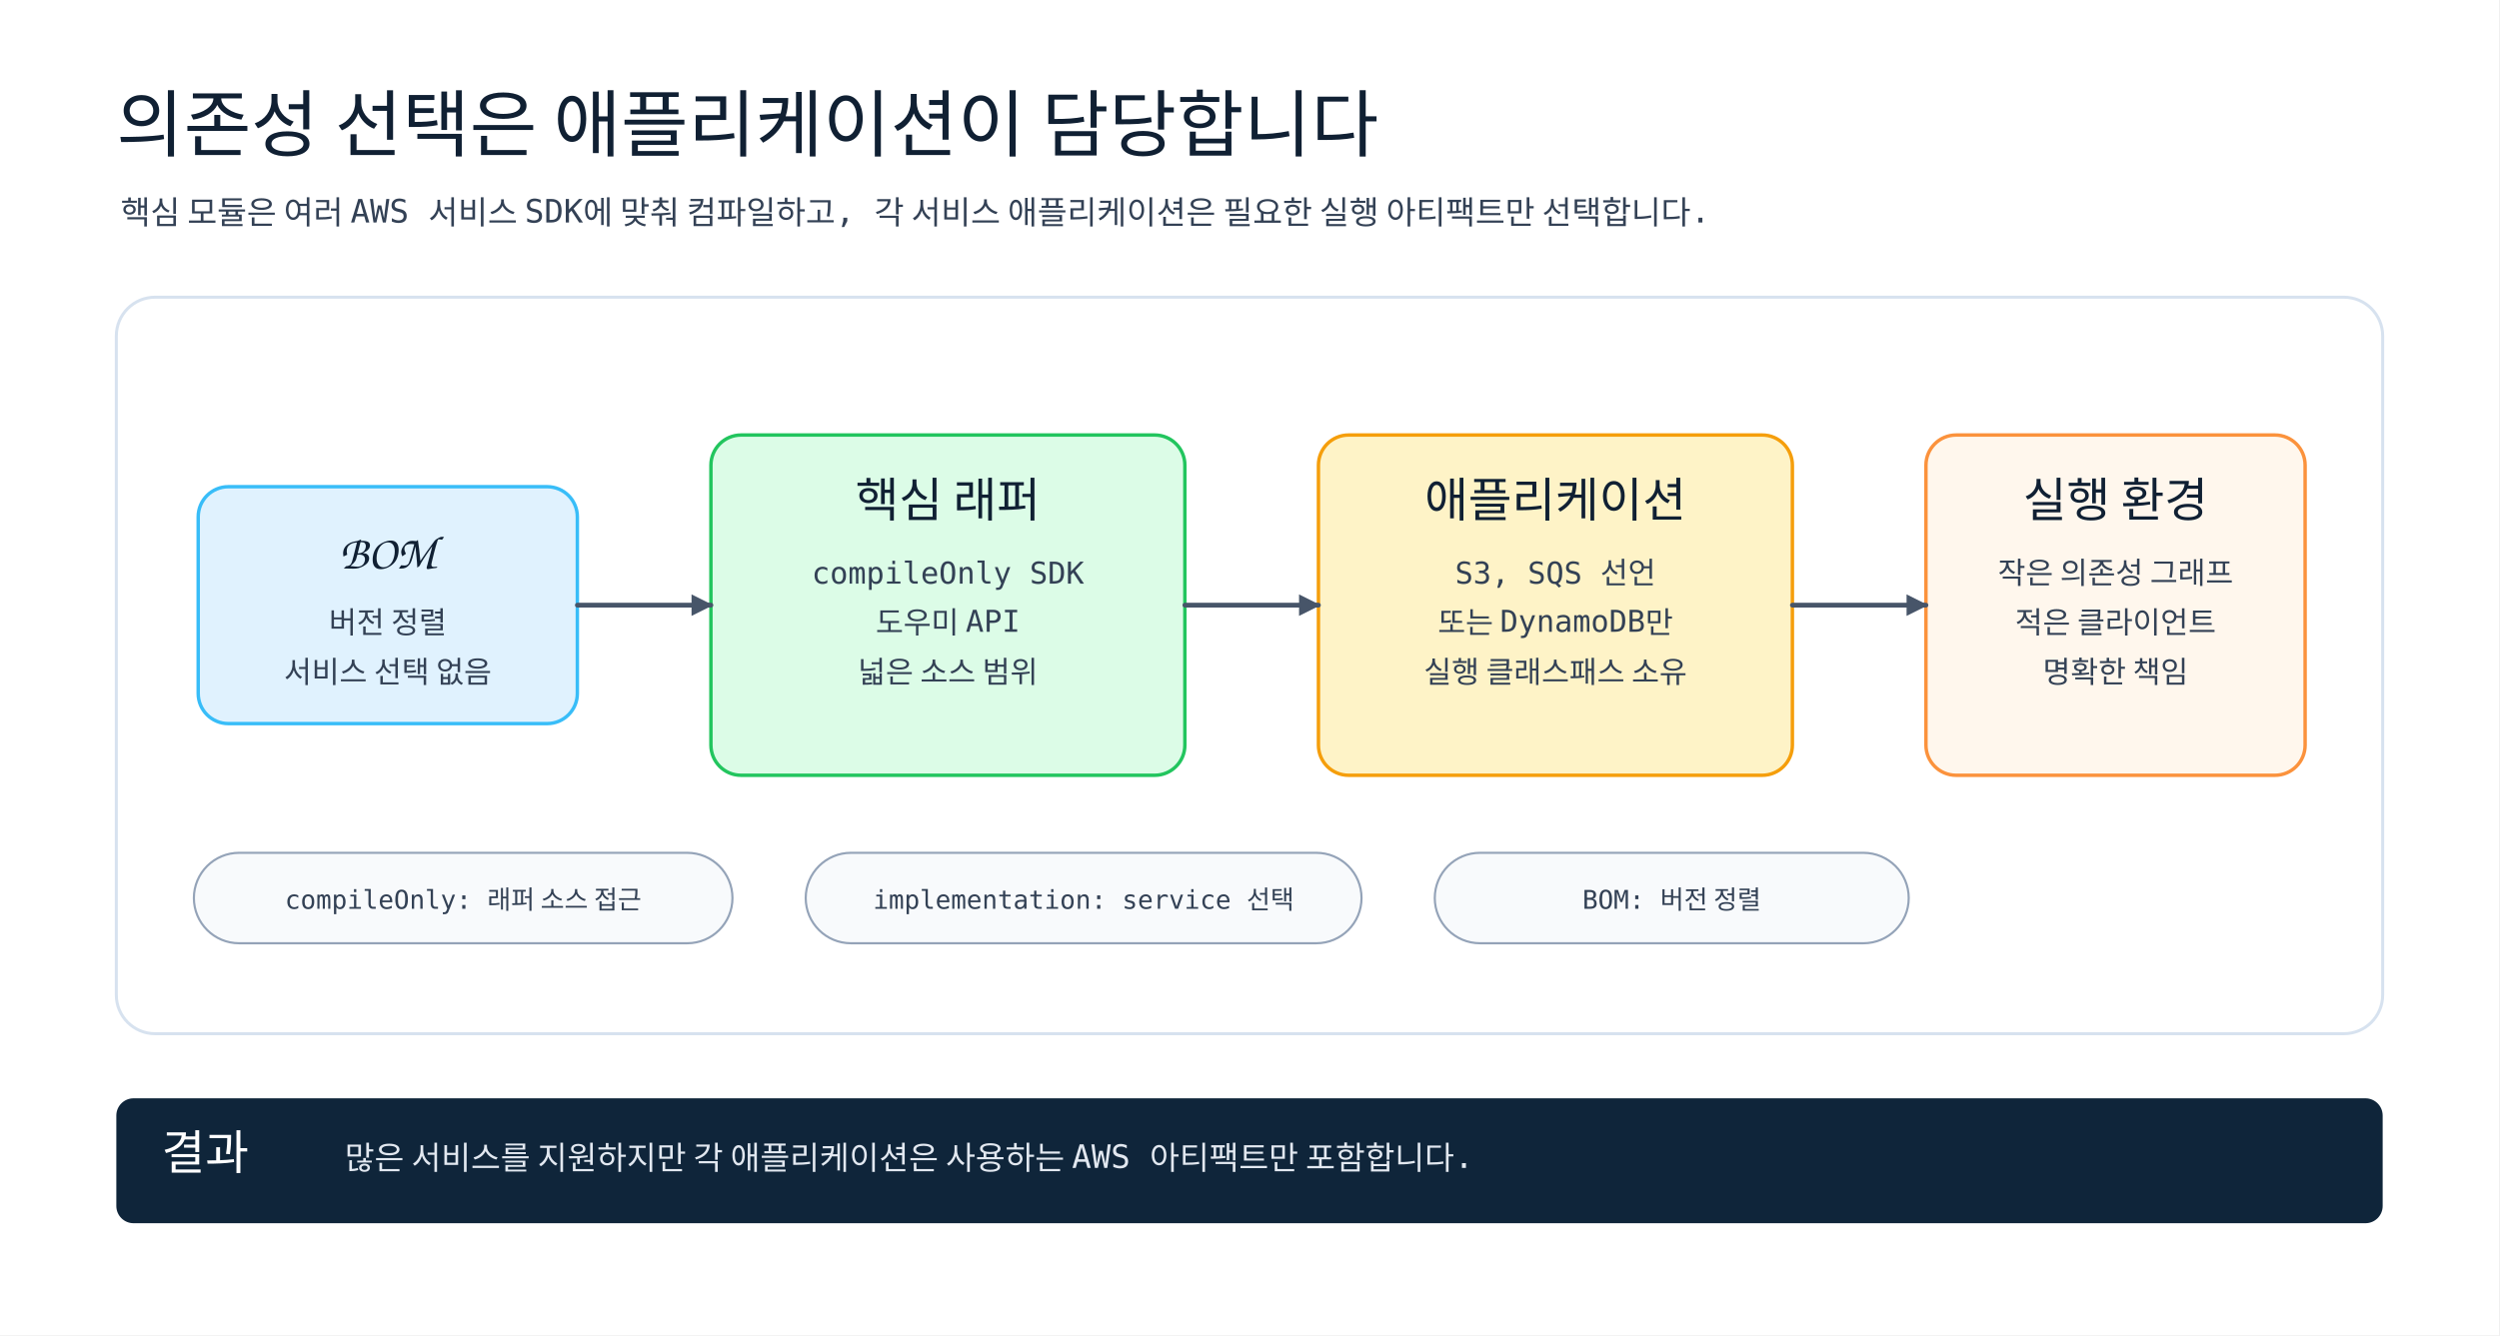
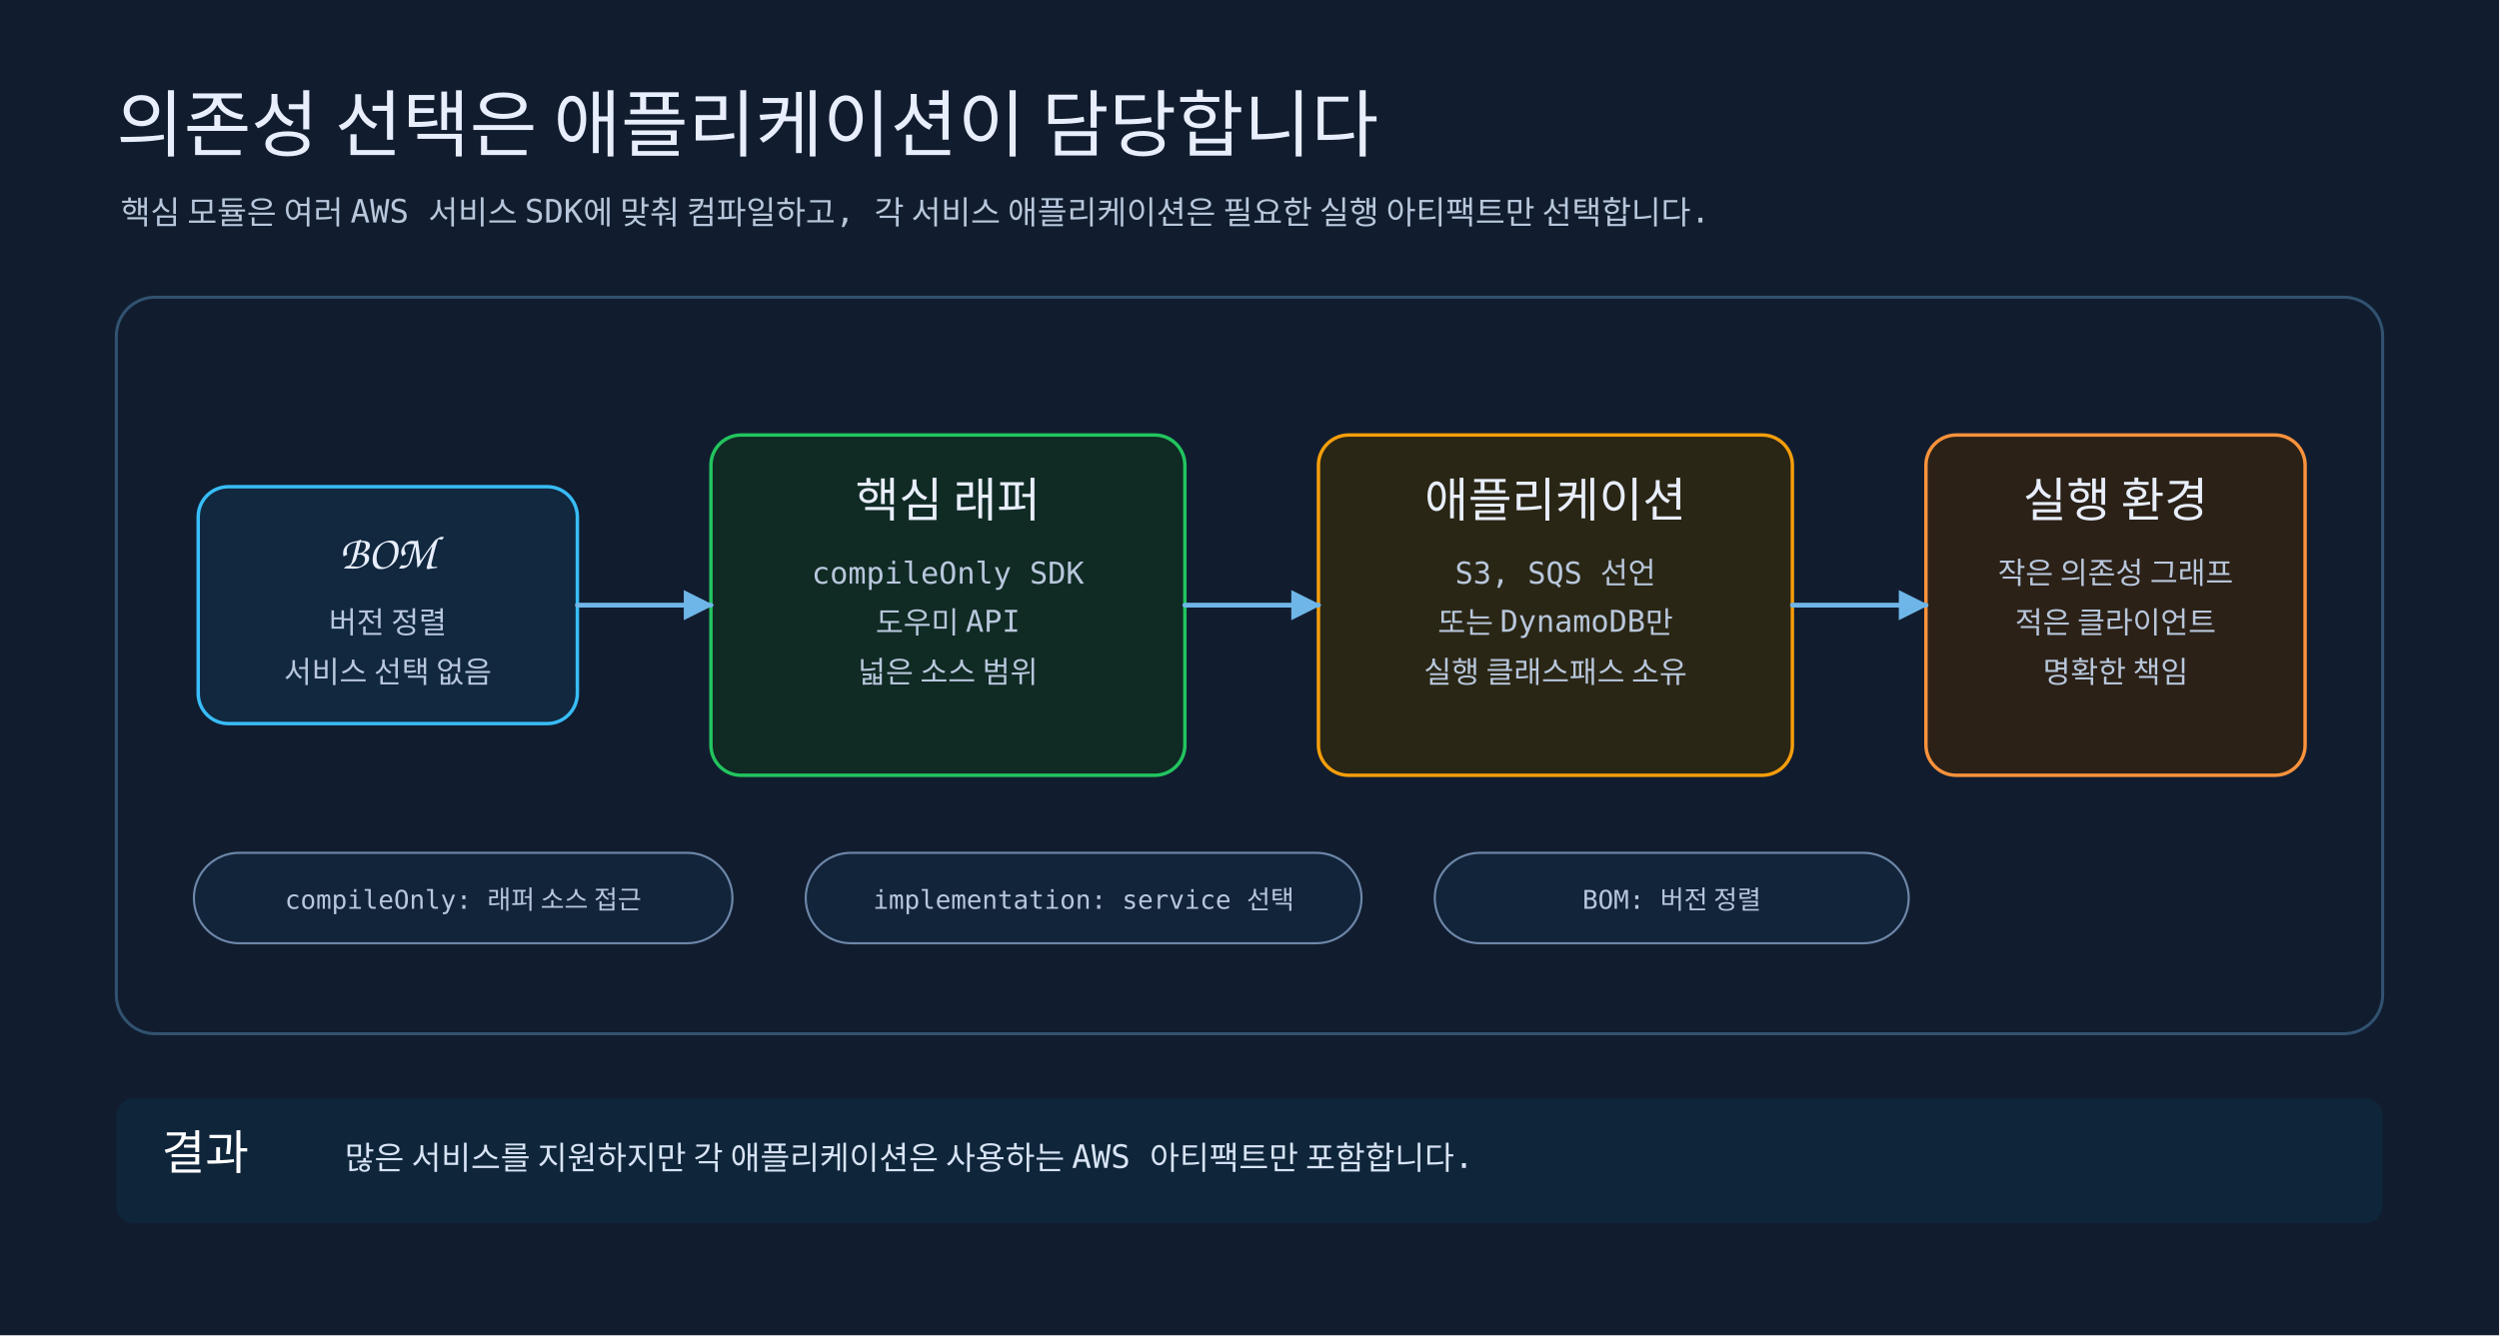
<svg xmlns="http://www.w3.org/2000/svg" width="1160" height="620" viewBox="0 0 1160 620" role="img" aria-label="bluetape4k AWS dependency selection">
  <defs>
    <style>
-       .title{font-family:'goorm Sans',cursive;font-size:34px;fill:#102033}
-       .subtitle,.caption,.body{font-family:'goorm Sans Code',monospace;fill:#334155}
-       .subtitle{font-size:15px}.label{font-family:'goorm Sans',cursive;font-size:22px;fill:#102033}.footerLabel{font-family:'goorm Sans',cursive;font-size:22px;fill:#ffffff}
-       .footerText{font-family:'goorm Sans Code',monospace;font-size:15px;fill:#e2e8f0}
-       .body{font-size:14px}.small{font-size:12px}.arrow{fill:none;stroke:#475569;stroke-width:2.2;stroke-linecap:round;stroke-linejoin:round;marker-end:url(#arrow)}
-       .panel{fill:#fff;stroke:#d7e2ef;stroke-width:1.4;rx:18}.chip{font-family:'goorm Sans Code',monospace;font-size:12px;fill:#334155}
+       .title{font-family:'goorm Sans',cursive;font-size:34px;fill:#e8eefc}
+       .subtitle,.caption,.body{font-family:'goorm Sans Code',monospace;fill:#b8c7dc}
+       .subtitle{font-size:15px}.label{font-family:'goorm Sans',cursive;font-size:22px;fill:#e8eefc}.footerLabel{font-family:'goorm Sans',cursive;font-size:22px;fill:#ffffff}
+       .footerText{font-family:'goorm Sans Code',monospace;font-size:15px;fill:#d8e4f5}
+       .body{font-size:14px}.small{font-size:12px}.arrow{fill:none;stroke:#6fb6e8;stroke-width:2.2;stroke-linecap:round;stroke-linejoin:round;marker-end:url(#arrow)}
+       .panel{fill:#111d2f;stroke:#315270;stroke-width:1.4;rx:18}.chip{font-family:'goorm Sans Code',monospace;font-size:12px;fill:#b8c7dc}
    </style>
-     <marker id="arrow" viewBox="0 0 10 10" markerWidth="10" markerHeight="10" refX="9" refY="5" orient="auto" markerUnits="userSpaceOnUse">
-       <path d="M 0 0 L 10 5 L 0 10 Z" fill="#475569" />
+     <marker id="arrow" viewBox="0 0 10 10" markerWidth="14" markerHeight="14" refX="9" refY="5" orient="auto" markerUnits="userSpaceOnUse">
+       <path d="M 0 0 L 10 5 L 0 10 Z" fill="#6fb6e8" stroke="#6fb6e8" stroke-width="0" stroke-dasharray="none" />
    </marker>
  </defs>
-   <rect width="1160" height="620" fill="#ffffff" />
+   <rect width="1160" height="620" fill="#111d2f" />
  <text class="title" x="54" y="70">의존성 선택은 애플리케이션이 담당합니다</text>
  <text class="subtitle" x="56" y="104">핵심 모듈은 여러 AWS 서비스 SDK에 맞춰 컴파일하고, 각 서비스 애플리케이션은 필요한 실행 아티팩트만 선택합니다.</text>
  <rect class="panel" x="54" y="138" width="1052" height="342" />
-   <rect x="92" y="226" width="176" height="110" rx="14" fill="#e0f2fe" stroke="#38bdf8" stroke-width="1.6" />
+   <rect x="92" y="226" width="176" height="110" rx="14" fill="#11283f" stroke="#38bdf8" stroke-width="1.6" />
  <text class="label" x="180" y="264" text-anchor="middle">BOM</text>
  <text class="body" x="180" y="294" text-anchor="middle">버전 정렬</text>
  <text class="body" x="180" y="317" text-anchor="middle">서비스 선택 없음</text>
-   <rect x="330" y="202" width="220" height="158" rx="14" fill="#dcfce7" stroke="#22c55e" stroke-width="1.6" />
+   <rect x="330" y="202" width="220" height="158" rx="14" fill="#102a24" stroke="#22c55e" stroke-width="1.6" />
  <text class="label" x="440" y="240" text-anchor="middle">핵심 래퍼</text>
  <text class="body" x="440" y="271" text-anchor="middle">compileOnly SDK</text>
  <text class="body" x="440" y="294" text-anchor="middle">도우미 API</text>
  <text class="body" x="440" y="317" text-anchor="middle">넓은 소스 범위</text>
-   <rect x="612" y="202" width="220" height="158" rx="14" fill="#fef3c7" stroke="#f59e0b" stroke-width="1.6" />
+   <rect x="612" y="202" width="220" height="158" rx="14" fill="#2a2615" stroke="#f59e0b" stroke-width="1.6" />
  <text class="label" x="722" y="240" text-anchor="middle">애플리케이션</text>
  <text class="body" x="722" y="271" text-anchor="middle">S3, SQS 선언</text>
  <text class="body" x="722" y="294" text-anchor="middle">또는 DynamoDB만</text>
  <text class="body" x="722" y="317" text-anchor="middle">실행 클래스패스 소유</text>
-   <rect x="894" y="202" width="176" height="158" rx="14" fill="#fff7ed" stroke="#fb923c" stroke-width="1.6" />
+   <rect x="894" y="202" width="176" height="158" rx="14" fill="#2b2117" stroke="#fb923c" stroke-width="1.6" />
  <text class="label" x="982" y="240" text-anchor="middle">실행 환경</text>
  <text class="body" x="982" y="271" text-anchor="middle">작은 의존성 그래프</text>
  <text class="body" x="982" y="294" text-anchor="middle">적은 클라이언트</text>
  <text class="body" x="982" y="317" text-anchor="middle">명확한 책임</text>
  <polyline class="arrow" points="268,281 330,281" />
  <polyline class="arrow" points="550,281 612,281" />
  <polyline class="arrow" points="832,281 894,281" />
-   <rect x="90" y="396" width="250" height="42" rx="21" fill="#f8fafc" stroke="#94a3b8" />
+   <rect x="90" y="396" width="250" height="42" rx="21" fill="#12243a" stroke="#6d87a8" />
  <text class="chip" x="215" y="422" text-anchor="middle">compileOnly: 래퍼 소스 접근</text>
-   <rect x="374" y="396" width="258" height="42" rx="21" fill="#f8fafc" stroke="#94a3b8" />
+   <rect x="374" y="396" width="258" height="42" rx="21" fill="#12243a" stroke="#6d87a8" />
  <text class="chip" x="503" y="422" text-anchor="middle">implementation: service 선택</text>
-   <rect x="666" y="396" width="220" height="42" rx="21" fill="#f8fafc" stroke="#94a3b8" />
+   <rect x="666" y="396" width="220" height="42" rx="21" fill="#12243a" stroke="#6d87a8" />
  <text class="chip" x="776" y="422" text-anchor="middle">BOM: 버전 정렬</text>
  <rect x="54" y="510" width="1052" height="58" rx="8" fill="#0f253a" />
  <text class="footerLabel" x="75" y="543">결과</text>
  <text class="footerText" x="160" y="543">많은 서비스를 지원하지만 각 애플리케이션은 사용하는 AWS 아티팩트만 포함합니다.</text>
  <path class="connector" d="M2 2 L3 2" fill="none" stroke="transparent" />
</svg>
